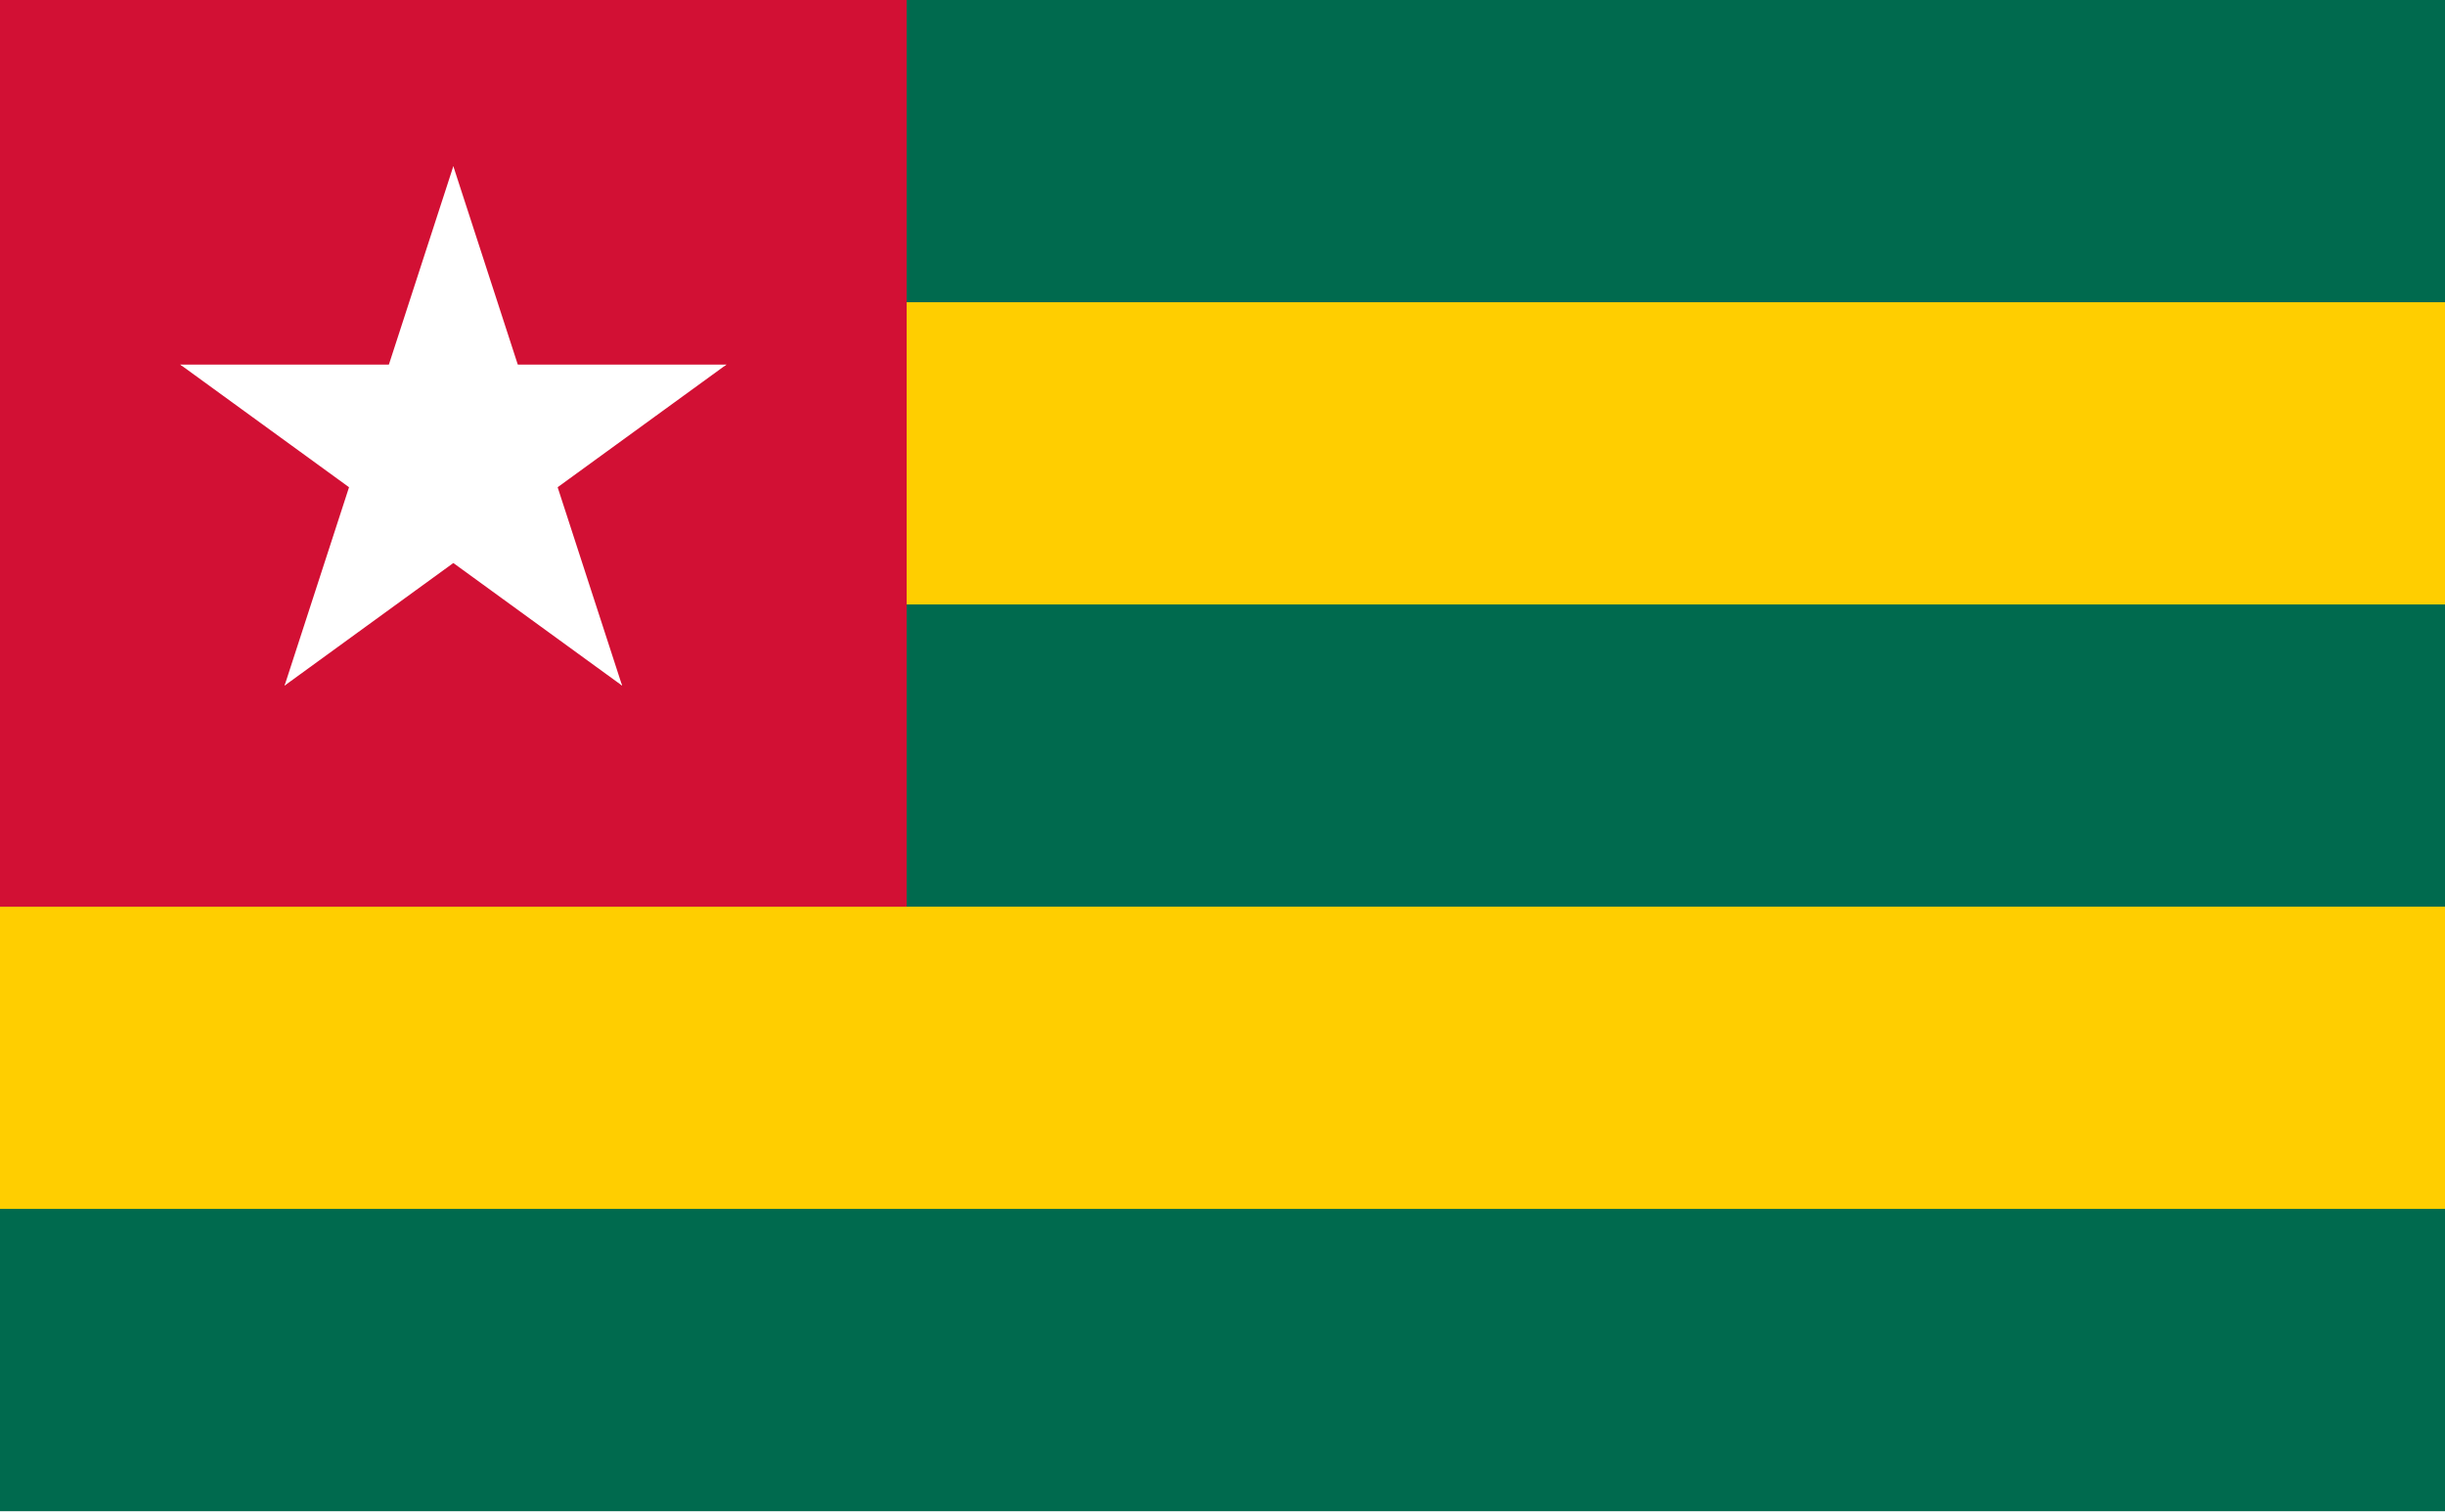
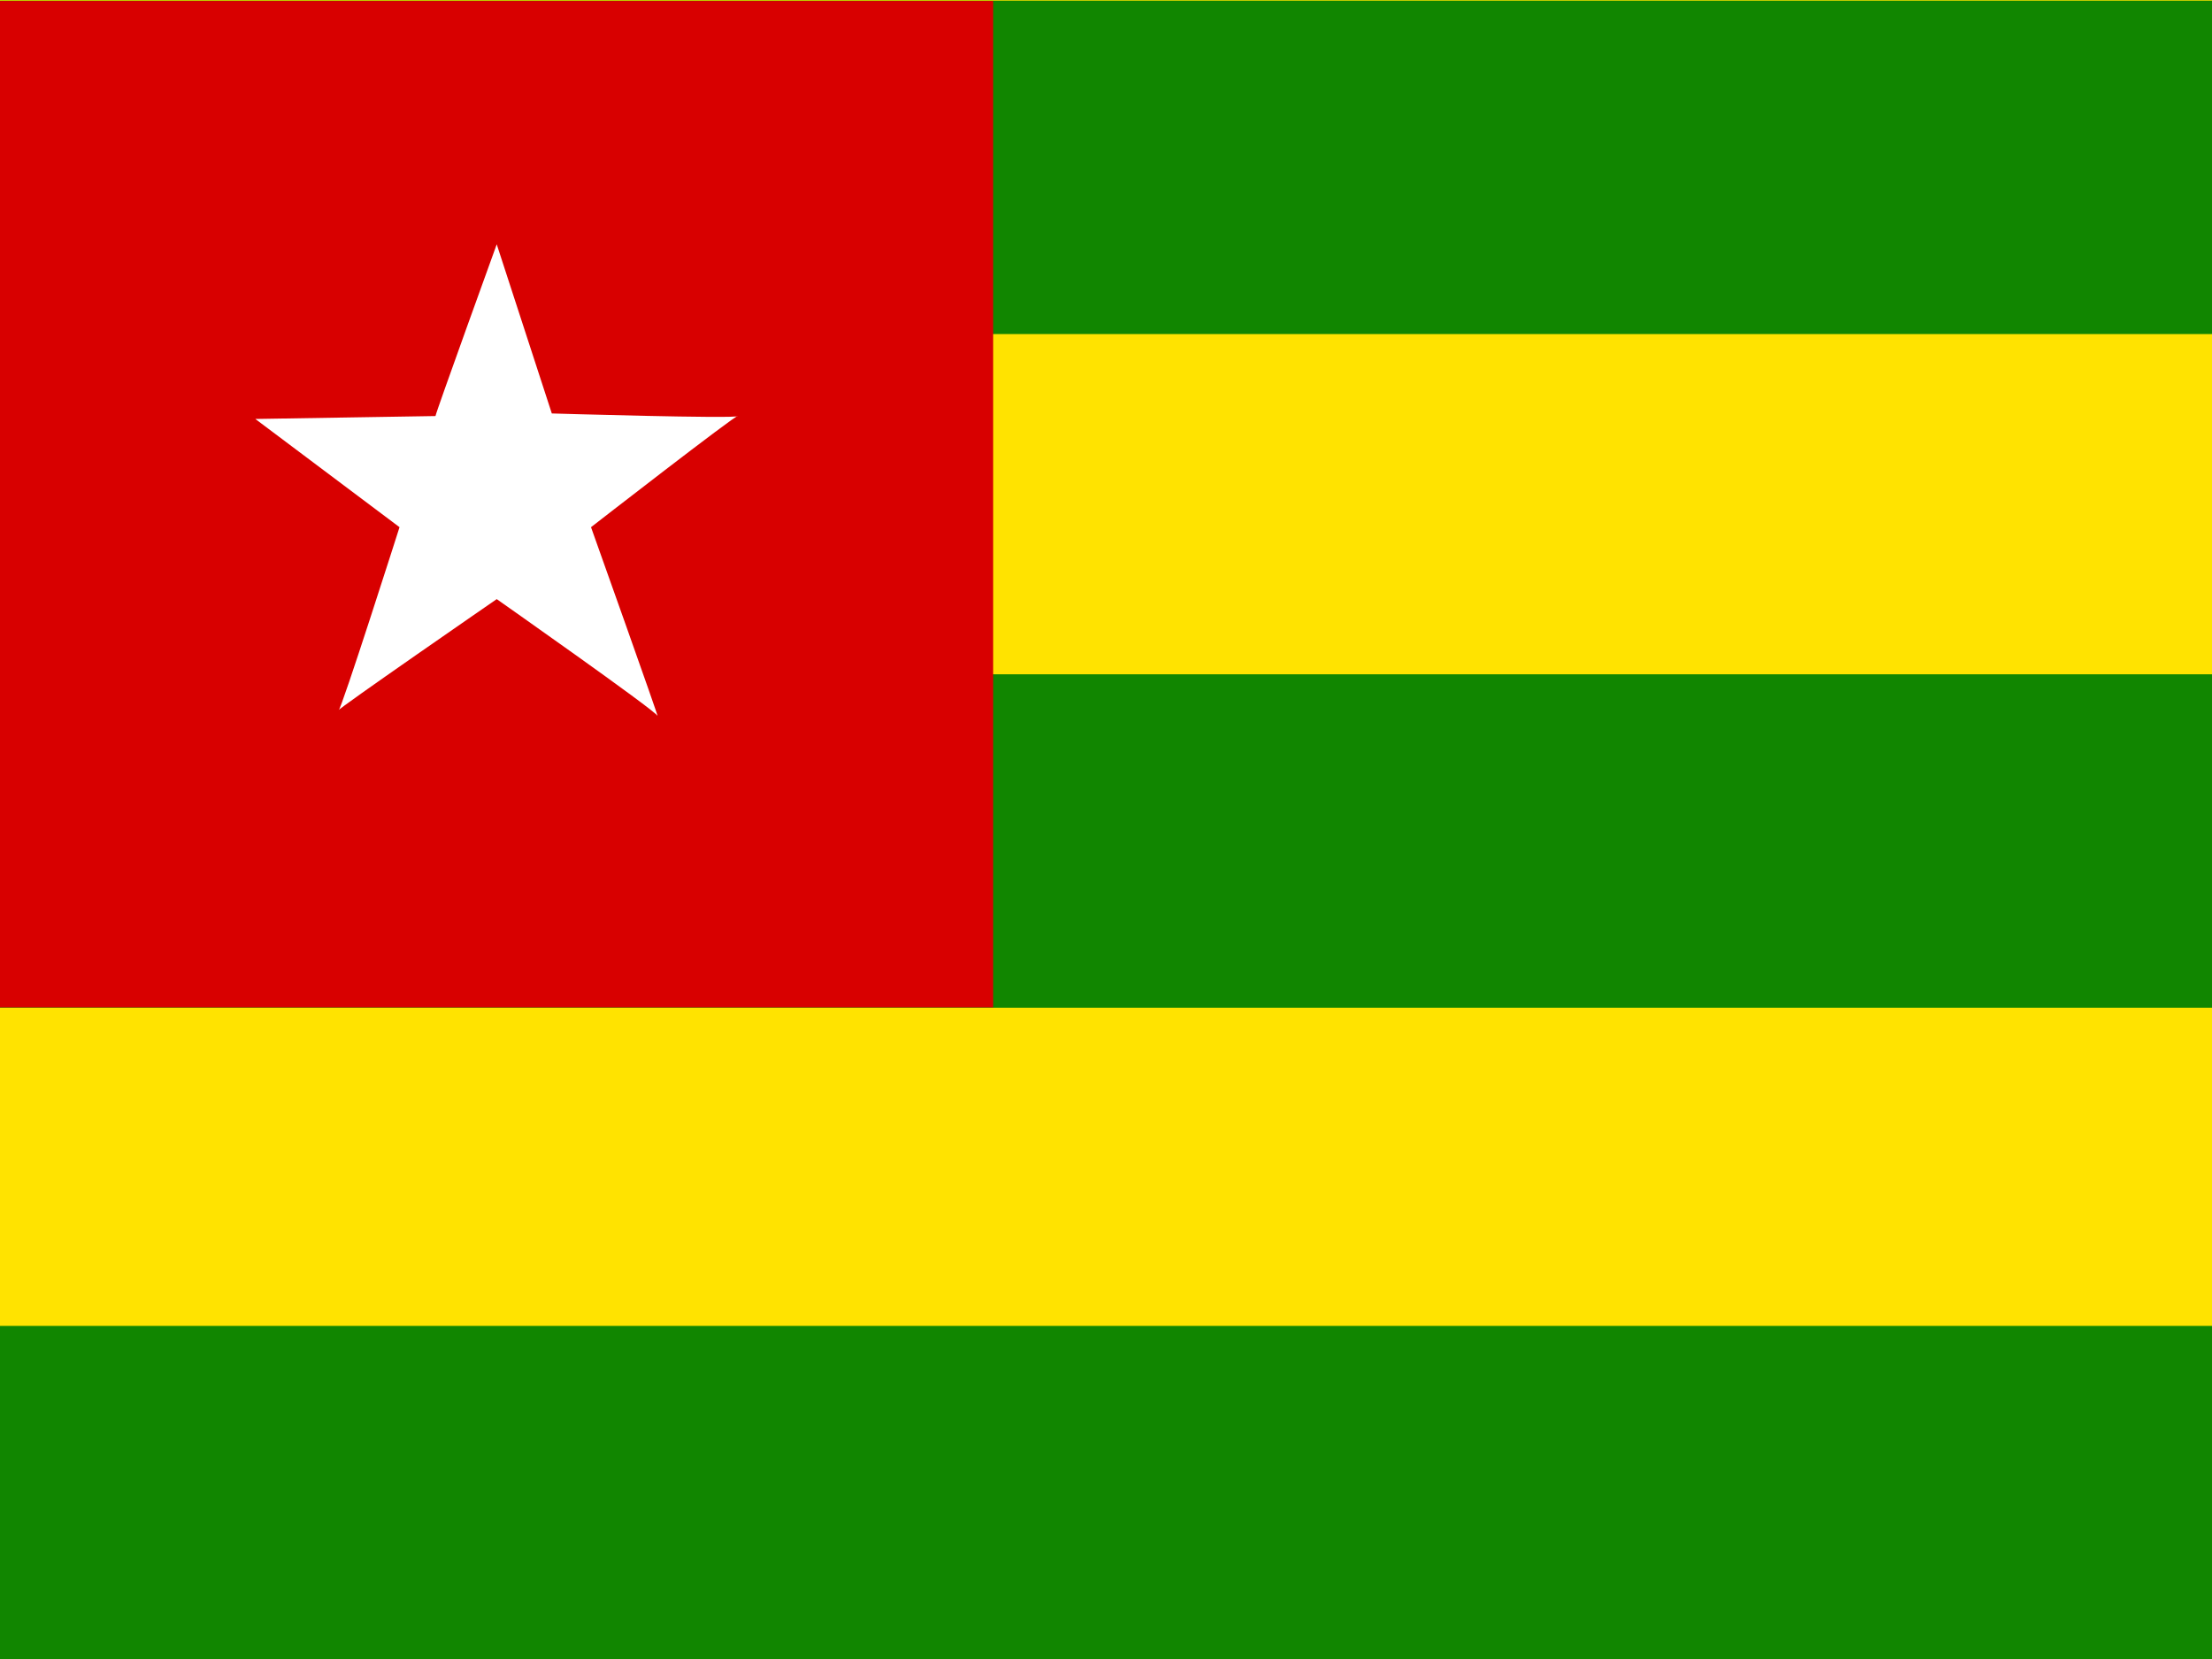
- <svg xmlns="http://www.w3.org/2000/svg" xmlns:xlink="http://www.w3.org/1999/xlink" viewBox="0 0 809 500">
-   <rect width="809" height="500" fill="#006a4e" />
-   <rect y="100" width="809" height="100" fill="#ffce00" />
-   <rect y="300" width="809" height="100" fill="#ffce00" />
-   <rect width="300" height="300" fill="#d21034" />
-   <g transform="translate(150,150)" fill="#fff">
-     <g id="c">
-       <path id="t" d="M 0,-95 V 0 H 50" transform="rotate(18 0,-95)" />
-       <use xlink:href="#t" transform="scale(-1,1)" />
-     </g>
-     <use xlink:href="#c" transform="rotate(72)" />
-     <use xlink:href="#c" transform="rotate(144)" />
-     <use xlink:href="#c" transform="rotate(216)" />
-     <use xlink:href="#c" transform="rotate(288)" />
+ <svg xmlns="http://www.w3.org/2000/svg" id="flag-icons-tg" viewBox="0 0 640 480">
+   <defs>
+     <clipPath id="tg-a">
+       <path fill-opacity=".7" d="M0 0h682.7v512H0z" />
+     </clipPath>
+   </defs>
+   <g fill-rule="evenodd" clip-path="url(#tg-a)" transform="scale(.9375)">
+     <path fill="#ffe300" d="M0 0h767.6v512H0z" />
+     <path fill="#118600" d="M0 208.1h767.6V311H0zM0 .2h767.6v102.9H0z" />
+     <path fill="#d80000" d="M0 .3h306.5v310.6H0z" />
+     <path fill="#fff" d="M134.4 128.4c0-.8 18.9-53 18.9-53l17 52.2s57.4 1.7 57.4.8-45.3 34.3-45.3 34.3 21.4 60 20.5 58.2-49.6-36-49.6-36-49.7 34.3-48.8 34.3c.8 0 18.8-56.5 18.8-56.5l-44.5-33.4z" />
+     <path fill="#118600" d="M0 409.2h767.6V512H0z" />
  </g>
</svg>
